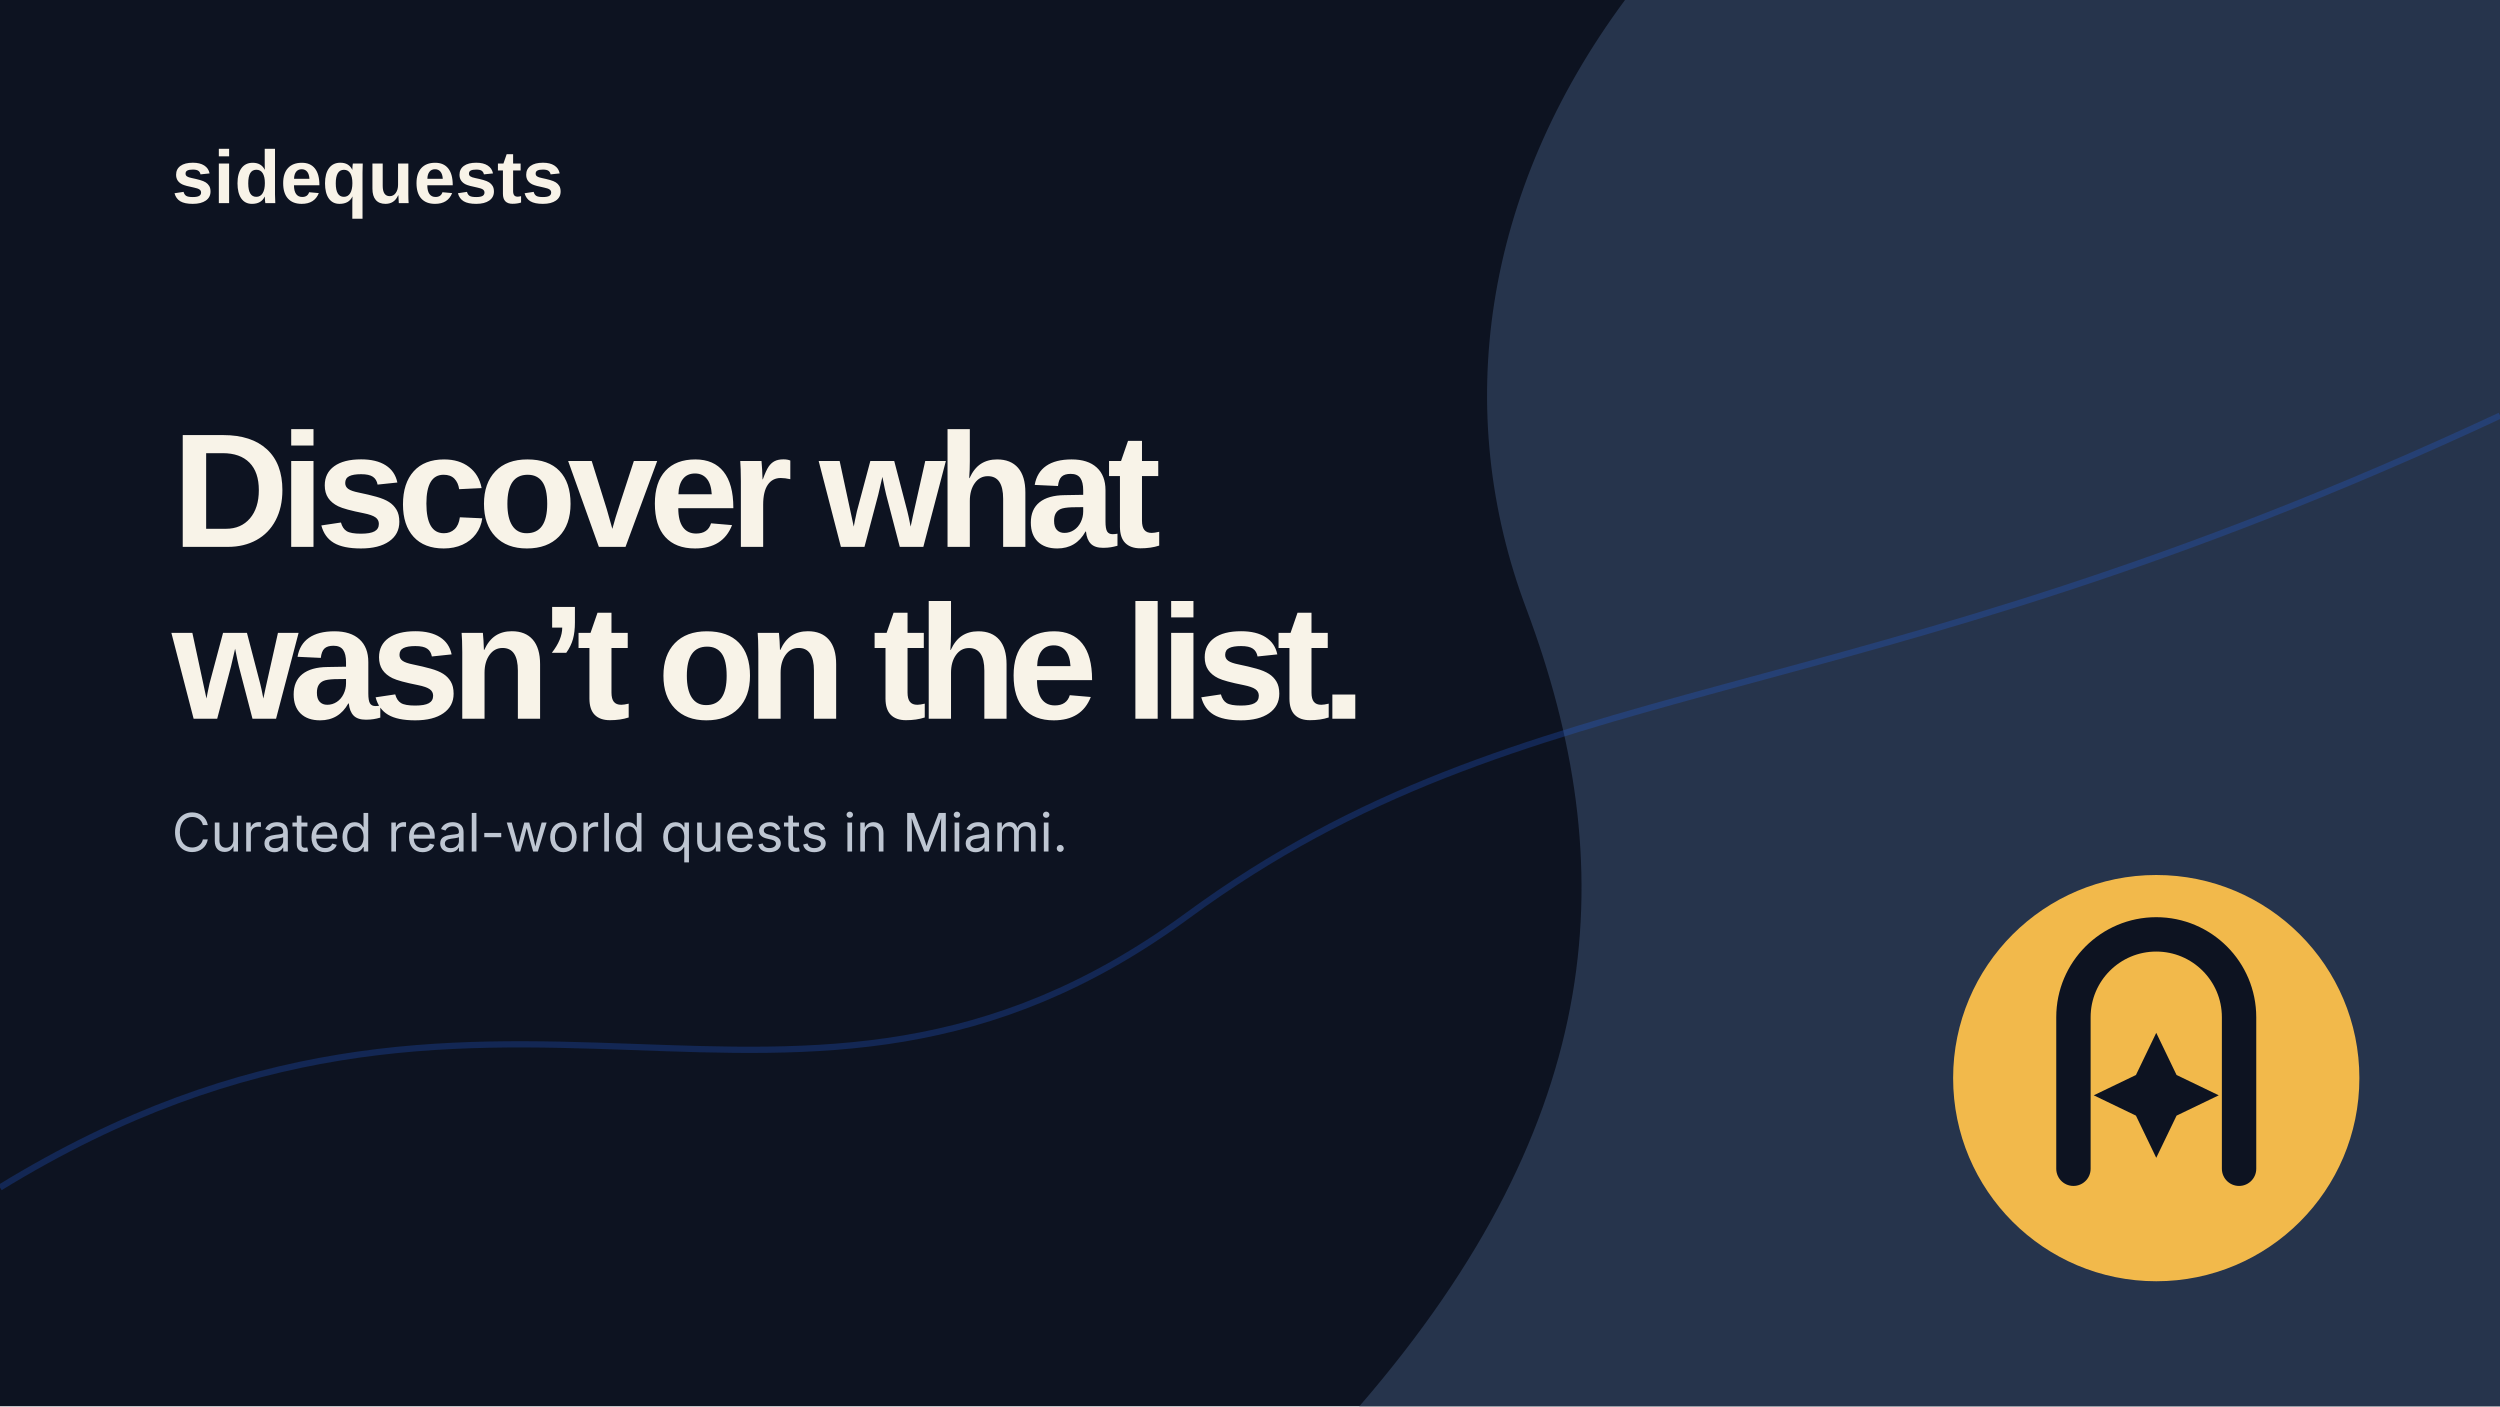
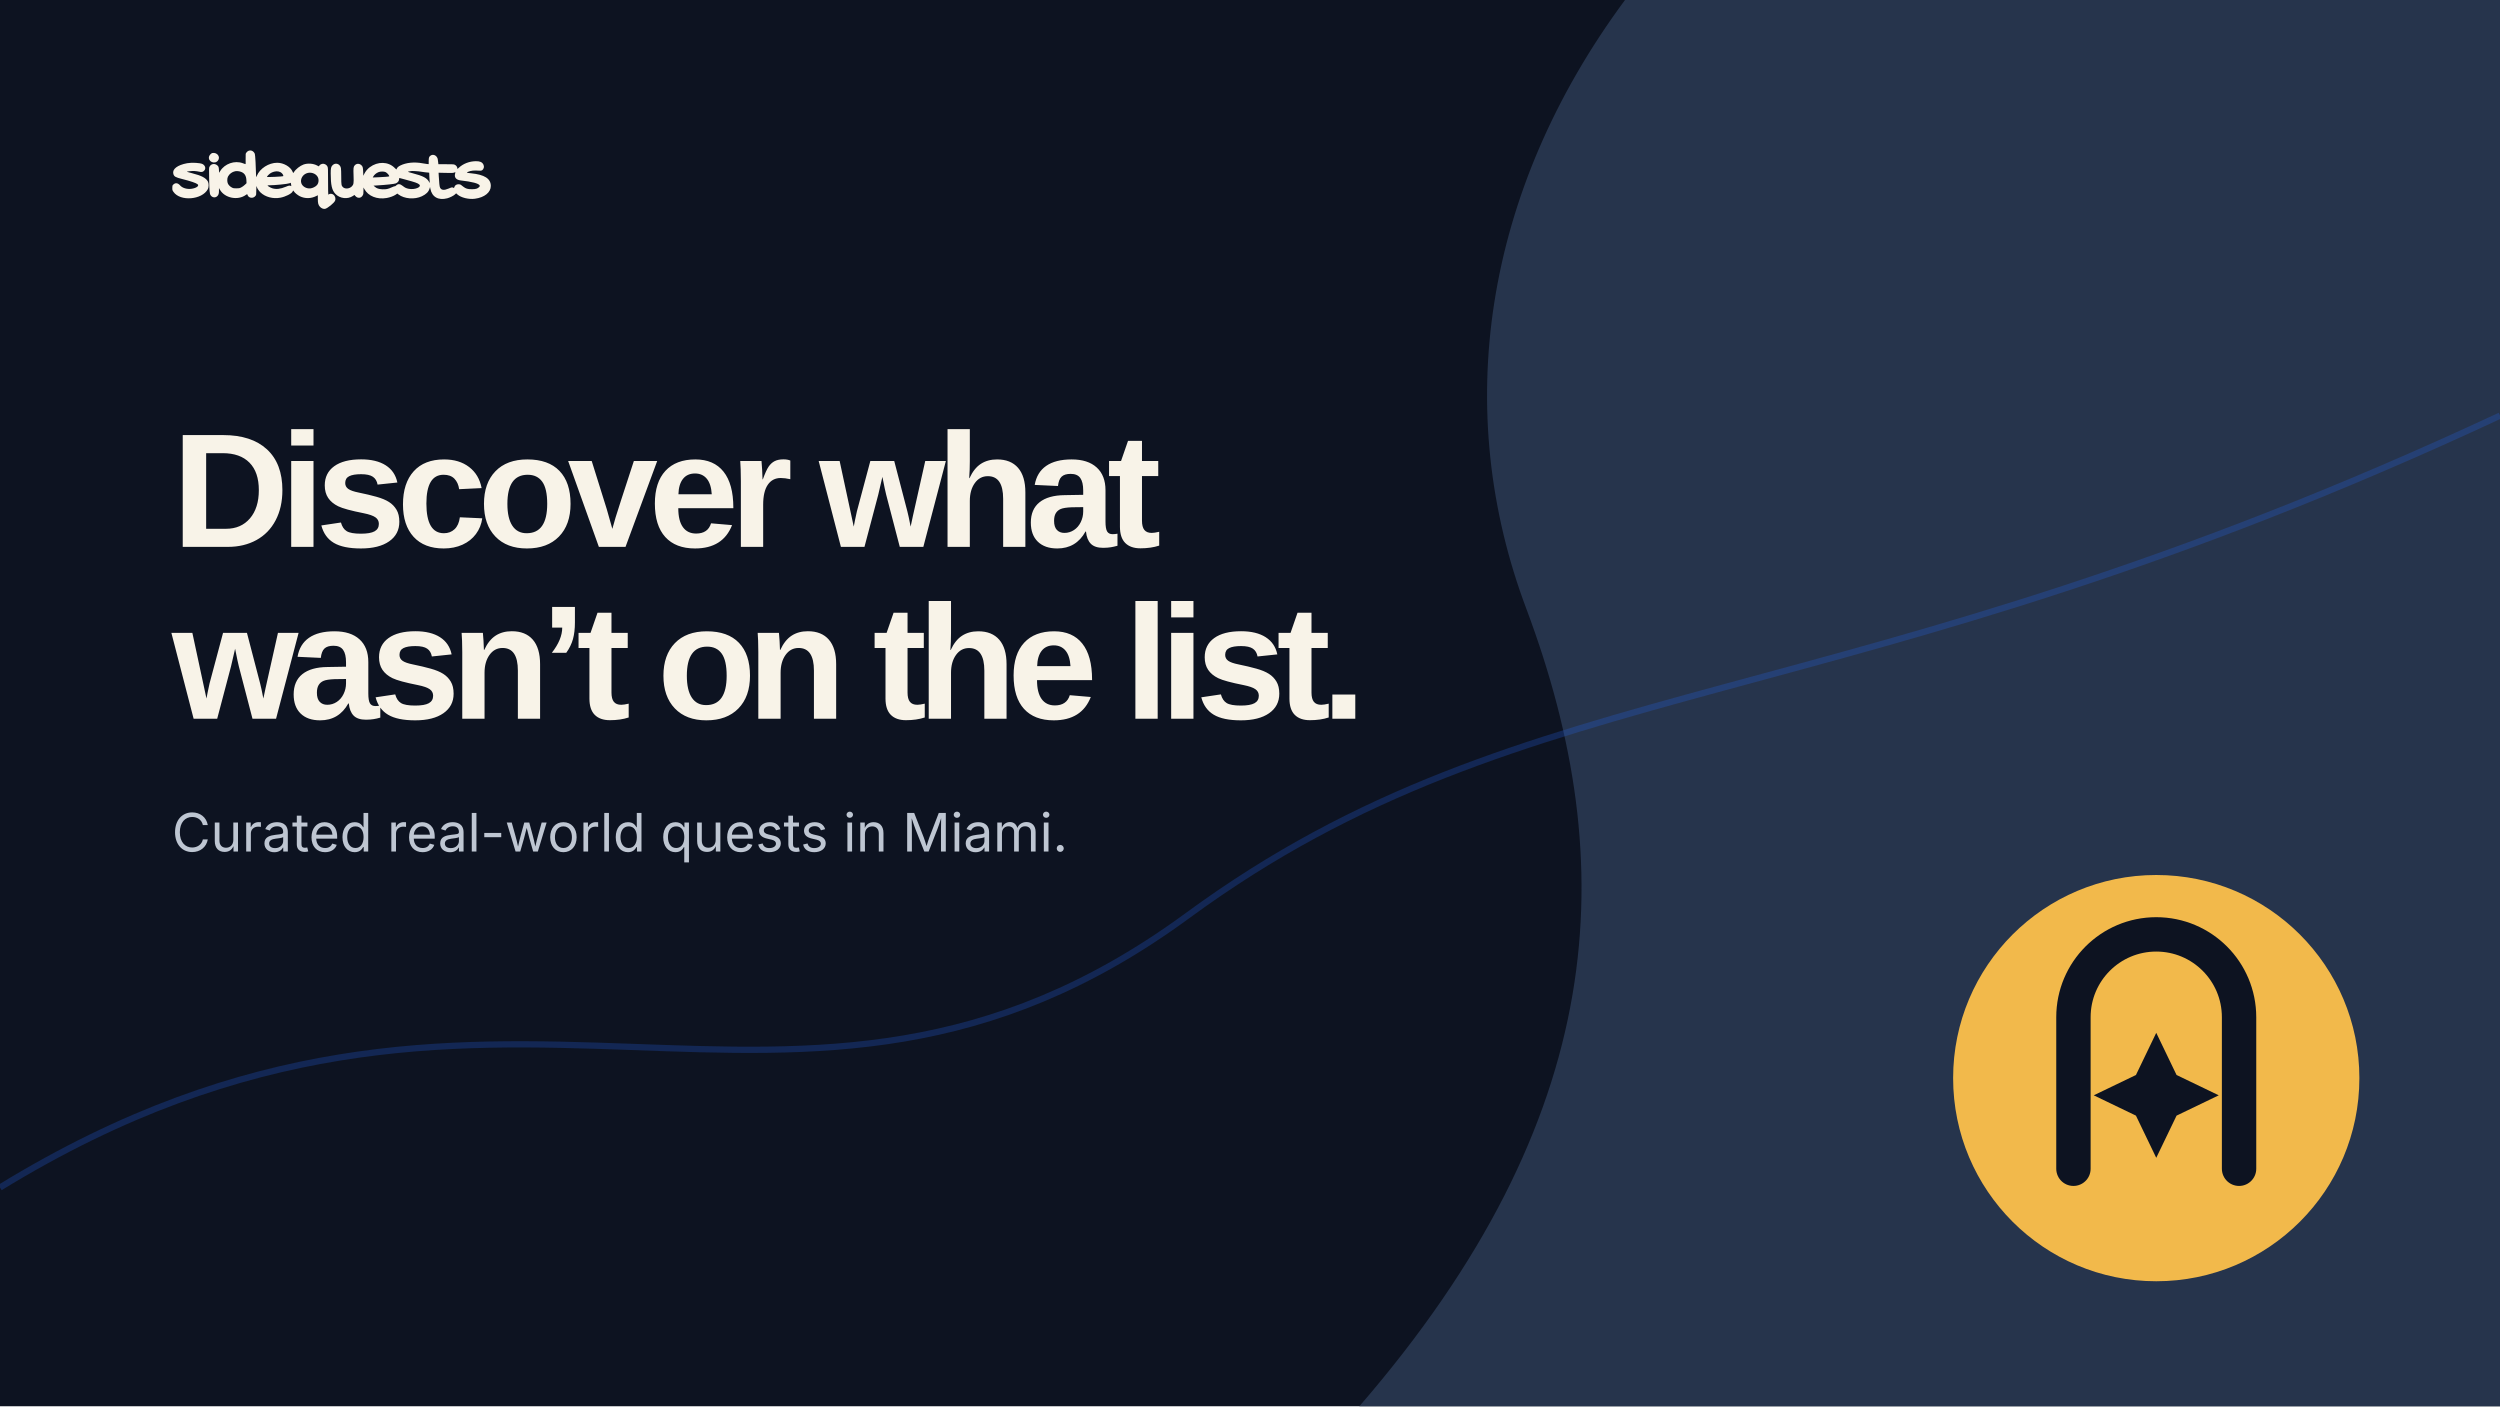
<svg xmlns="http://www.w3.org/2000/svg" viewBox="0 0 1600 900" role="img" aria-label="sidequests social card template">
  <rect width="1600" height="900" fill="#0D1321" />
  <path d="M1040 0h560v900H870c160-185 168-347 107-510-48-127-28-267 63-390Z" fill="#26344C" />
  <path d="M0 760c318-195 505 13 760-174 218-160 418-123 840-320" fill="none" stroke="#2563EB" stroke-width="4" opacity=".25" />
-   <text x="110" y="130" fill="#F8F3E8" font-family="Manrope,Arial,sans-serif" font-size="48" font-weight="750">sidequests</text>
+   <svg x="110" y="96.304" width="204.235" height="37.44" viewBox="0 0 1091 200">
+     <path d="M 261.450 1.407 C 257.848 2.976, 253.252 8.147, 252.383 11.610 C 252.044 12.960, 251.946 21.503, 252.166 30.592 C 252.516 45.111, 252.378 47.056, 251.032 46.596 C 250.190 46.307, 246.125 44.854, 242 43.366 C 214.427 33.421, 180.699 45.205, 165.333 70.152 L 161.500 76.376 160.968 66.938 C 160.389 56.658, 159.607 54.530, 154.977 50.635 C 146.251 43.292, 133.868 45.464, 128.890 55.211 C 126.716 59.468, 126.705 59.764, 127.398 95 C 128.276 139.630, 128.990 147.875, 132.427 153.069 C 137.998 161.487, 149.086 162.742, 155.715 155.704 C 159.825 151.339, 160.998 147.217, 161.009 137.101 L 161.019 128.500 164.161 134 C 180.717 162.978, 225.319 171.937, 253.043 151.854 C 255.322 150.203, 257.292 148.998, 257.420 149.176 C 257.549 149.354, 258.248 150.990, 258.974 152.811 C 263.202 163.424, 278.381 164.919, 285.618 155.436 C 288.495 151.666, 288.500 151.631, 288.500 136.831 C 288.500 122.521, 289.130 118.761, 290.489 124.951 C 291.393 129.064, 297.903 138.698, 303.124 143.649 C 319.571 159.242, 346.074 166.165, 371.140 161.416 C 388.589 158.110, 409.263 147.711, 412.695 140.514 C 414.702 136.305, 415.233 136.198, 417.072 139.634 C 419.518 144.205, 430.223 153.023, 437.691 156.620 C 455.359 165.128, 475.171 164.888, 493.250 155.946 L 499 153.102 499 165.369 C 499 180.345, 500.469 185.979, 506.015 192.280 C 510.784 197.698, 517.906 200.600, 523.809 199.533 C 531.916 198.067, 555.151 179.110, 557.942 171.685 C 560.956 163.667, 558.201 155.074, 551.078 150.274 C 547.149 147.626, 540.403 147.228, 537.441 149.468 C 536.374 150.276, 535.163 150.951, 534.750 150.968 C 534.337 150.986, 533.990 130.413, 533.978 105.250 C 533.958 62.877, 533.819 59.199, 532.104 55.421 C 528.713 47.956, 520.653 43.939, 513.131 45.965 C 508.587 47.188, 504.369 50.262, 503.507 52.978 C 502.933 54.787, 502.518 54.697, 496.690 51.494 C 483.736 44.373, 464.614 42.933, 450.224 47.994 C 438.304 52.186, 423.130 64.199, 417.310 74.053 C 415.048 77.882, 414.837 77.812, 412.656 72.509 C 405.762 55.745, 382.102 42, 360.141 42 C 331.248 42, 300.800 61.479, 290.491 86.557 C 288.388 91.671, 288.039 92.082, 287.989 89.500 C 287.337 56.160, 284.997 14.928, 283.561 11.491 C 279.512 1.802, 270.246 -2.424, 261.450 1.407 M 138.214 8.710 C 134.448 9.432, 128.332 16.037, 127.065 20.750 C 122.440 37.958, 146.646 48.819, 157.604 34.452 C 167.143 21.947, 154.781 5.536, 138.214 8.710 M 885.241 16.995 C 879.351 20.586, 878.008 24.132, 878.004 36.103 L 878 46.706 872.750 46.288 C 869.862 46.057, 862.775 44.966, 857 43.861 C 829.061 38.519, 801.164 41.314, 780.793 51.498 C 774.521 54.633, 770.592 58.156, 768.951 62.117 C 768.295 63.703, 767.623 65, 767.459 65 C 767.294 65, 764.537 62.400, 761.330 59.222 C 739.515 37.602, 703.675 36.855, 676.277 57.451 C 668.780 63.086, 662.072 71.237, 657.724 79.993 L 654.500 86.486 653.967 72.493 C 653.382 57.169, 652.501 54.282, 646.990 49.645 C 640.217 43.946, 631.246 44.339, 625.347 50.594 C 620.659 55.564, 620.163 59.688, 621.125 85.664 C 622.119 112.467, 621.460 116.540, 615.103 122.897 C 606.938 131.062, 592.454 132.408, 585.118 125.683 C 579.546 120.576, 579.046 117.674, 579.022 90.299 C 579.009 75.729, 578.533 62.919, 577.892 59.933 C 574.817 45.595, 559.336 40.385, 549.403 50.345 C 544.093 55.671, 542.988 60.607, 543.035 78.799 C 543.138 118.581, 547.122 135.847, 559.128 148.542 C 574.249 164.530, 600.959 167.641, 618.981 155.513 L 624.113 152.059 627.291 155.679 C 635.272 164.768, 647.154 163.558, 652.675 153.093 C 654.699 149.255, 655.002 147.251, 655.018 137.593 L 655.036 126.500 657.997 131.871 C 671.362 156.117, 701.515 168.224, 734.295 162.508 C 745.640 160.529, 758.610 155.741, 765.280 151.069 L 770.687 147.282 774.593 150.258 C 794.701 165.580, 829.955 168.316, 854.865 156.487 C 869.466 149.554, 877.521 141.480, 880.976 130.314 L 882.637 124.945 883.724 130.723 C 889.052 159.023, 910.931 171.438, 941.500 163.505 C 950.270 161.229, 963.029 154.843, 967.719 150.382 L 971.803 146.497 976.090 150.302 C 988.579 161.385, 1014.621 167.774, 1036.009 165.002 C 1068.813 160.752, 1090.606 143.135, 1090.421 121.018 C 1090.213 96.208, 1068.815 82.559, 1023 78.014 C 1007.530 76.479, 1005.954 75.796, 1012.001 73.244 C 1022.659 68.746, 1031.901 67.751, 1051.061 69.037 C 1056.218 69.383, 1058.208 69.093, 1060.359 67.684 C 1066.707 63.525, 1068.716 55.283, 1065.106 48.210 C 1060.761 39.696, 1053.452 36.458, 1039 36.647 C 1016.878 36.936, 995.278 45.366, 980.750 59.383 C 976.014 63.953, 976 63.959, 976 61.218 C 976 56.722, 972.662 51.747, 967.987 49.275 C 963.828 47.075, 962.816 47, 937.415 47 L 911.144 47 910.536 41.250 C 909.216 28.757, 908.818 27.105, 906.093 22.808 C 901.371 15.362, 892.139 12.788, 885.241 16.995 M 52.437 43.510 C 18.960 49.642, 0.612 63.706, 4.971 79.893 C 7.457 89.123, 12.093 91.844, 35 97.516 C 63.908 104.673, 83.357 111.328, 88.250 115.734 C 94.170 121.065, 83.623 128.642, 67.002 131 C 51.977 133.131, 36.103 128.461, 28.303 119.614 C 20.063 110.270, 11.447 109.515, 4 117.486 C 1.774 119.868, 1.500 121.020, 1.500 127.987 C 1.500 135.482, 1.669 136.057, 5.500 141.620 C 28.568 175.114, 103.609 168.975, 123.103 132 C 126.401 125.746, 126.520 112.461, 123.333 106.475 C 116.655 93.936, 101.549 85.927, 69.500 77.932 C 60.150 75.600, 52.124 73.363, 51.665 72.961 C 50.144 71.630, 68.186 69.737, 77.420 70.258 C 82.414 70.540, 89.567 71.560, 93.317 72.524 C 101.775 74.699, 106.354 73.639, 110.907 68.453 C 116.970 61.548, 114.099 51.205, 104.782 46.388 C 96.708 42.212, 68.106 40.640, 52.437 43.510 M 216.317 71.005 C 205.787 73.190, 196.660 79.979, 191.846 89.205 C 188.652 95.325, 188.589 107.750, 191.722 113.634 C 194.678 119.187, 199.182 123.530, 205.372 126.794 C 209.955 129.211, 211.564 129.499, 220.500 129.499 C 229.718 129.500, 231.008 129.251, 237 126.311 C 240.575 124.557, 246.139 120.592, 249.364 117.499 L 255.228 111.875 254.837 102.154 C 254.210 86.531, 248.577 77.609, 236.482 73.081 C 230.220 70.736, 221.791 69.868, 216.317 71.005 M 817.500 70.427 C 816.950 70.656, 814.362 71.131, 811.750 71.483 C 809.138 71.835, 807 72.474, 807 72.903 C 807 73.333, 813.638 75.390, 821.750 77.476 C 858.980 87.048, 872.101 93.914, 879.471 107.681 C 881.667 111.783, 881.979 112.053, 881.568 109.500 C 881.303 107.850, 880.784 99.647, 880.416 91.271 L 879.746 76.043 876.623 75.573 C 874.905 75.315, 869.900 74.839, 865.500 74.515 C 861.100 74.192, 854.575 73.263, 851 72.451 C 844.858 71.055, 819.651 69.533, 817.500 70.427 M 349.105 72.583 C 346.137 73.381, 341.480 75.247, 338.756 76.729 C 333.961 79.339, 325 88.147, 325 90.251 C 325 91.846, 379.031 89.303, 380.705 87.629 C 381.952 86.381, 379.603 81.368, 376.158 77.922 C 369.865 71.630, 359.936 69.670, 349.105 72.583 M 706.852 73.911 C 698.502 77.177, 691.778 82.894, 688.047 89.901 L 686.768 92.302 705.134 91.597 C 723.093 90.908, 741.944 89.389, 742.769 88.564 C 744.749 86.584, 736.361 76.535, 730.500 73.866 C 725.119 71.415, 713.176 71.438, 706.852 73.911 M 964.500 75.724 C 961.188 76.958, 956.312 77.115, 936.153 76.636 L 911.806 76.058 912.457 87.779 C 913.772 111.481, 915.105 123.478, 916.808 126.935 C 921.235 135.925, 930.433 136.915, 946.344 130.118 C 956.924 125.597, 958.261 125.366, 962.128 127.384 C 964.695 128.723, 964.784 128.665, 965.911 124.904 C 967.678 119.004, 972.908 115.500, 979.943 115.500 C 984.013 115.500, 986.250 116.046, 988.132 117.500 C 989.556 118.600, 993.210 121.429, 996.251 123.787 C 1004.999 130.570, 1011.269 132.427, 1025.500 132.452 C 1038.936 132.475, 1045.111 130.625, 1050.552 124.946 C 1052.985 122.407, 1053.195 121.723, 1052.207 119.555 C 1049.124 112.789, 1026.379 106.764, 987.500 102.414 C 971.950 100.674, 964.727 91.983, 968.266 79.270 C 969.073 76.371, 969.455 74.052, 969.116 74.117 C 968.777 74.181, 966.700 74.904, 964.500 75.724 M 460.500 78.031 C 446.535 83.412, 438.550 98.062, 442.388 111.262 C 445.782 122.937, 459.876 131.197, 473.722 129.626 C 481.318 128.764, 490.768 124.060, 495.741 118.665 C 502.382 111.460, 503.414 98.250, 498.016 89.530 C 490.766 77.818, 474.217 72.745, 460.500 78.031 M 777 96.915 C 777 103.672, 772.757 109.532, 765.744 112.462 C 760.517 114.646, 732.887 117.659, 700.500 119.576 L 689.500 120.227 693.832 124.073 C 700.271 129.788, 707.500 132.182, 720 132.742 C 732.451 133.298, 739.191 131.850, 751.999 125.867 C 756.673 123.683, 761.250 122.094, 762.171 122.334 C 763.128 122.585, 765.018 121.547, 766.587 119.909 C 772.917 113.302, 780.032 113.698, 789.237 121.169 C 796.628 127.166, 801.266 129.401, 809.744 131.046 C 830.558 135.086, 855.230 124.973, 845.750 116.287 C 840.653 111.618, 832.095 108.567, 800 99.981 C 789.275 97.112, 779.712 94.540, 778.750 94.266 C 777.348 93.866, 777 94.393, 777 96.915 M 401.820 112.166 C 395.173 114.647, 351.938 118.985, 333.750 118.996 C 330.038 118.998, 327.001 119.338, 327.002 119.750 C 327.006 121.352, 337.037 127.225, 343.111 129.181 C 356.308 133.430, 371.110 131.785, 389.748 123.997 C 399.743 119.821, 402.787 119.280, 406.151 121.081 C 408.773 122.484, 408.781 122.456, 407.550 115.959 L 406.500 110.419 401.820 112.166" stroke="none" fill="#F8F3E8" fill-rule="evenodd" />
+   </svg>
  <text x="110" y="350" fill="#F8F3E8" font-family="Manrope,Arial,sans-serif" font-size="104" font-weight="750" letter-spacing="-6">Discover what</text>
  <text x="110" y="460" fill="#F8F3E8" font-family="Manrope,Arial,sans-serif" font-size="104" font-weight="750" letter-spacing="-6">wasn’t on the list.</text>
  <text x="110" y="545" fill="#BEC6D2" font-family="Inter,Arial,sans-serif" font-size="34">Curated real-world quests in Miami.</text>
  <circle cx="1380" cy="690" r="130" fill="#F2B94B" />
  <path d="M1327 748V651a53 53 0 0 1 106 0v97" fill="none" stroke="#0D1321" stroke-width="22" stroke-linecap="round" />
  <path d="m1380 661 13 27 27 13-27 13-13 27-13-27-27-13 27-13 13-27Z" fill="#0D1321" />
</svg>
